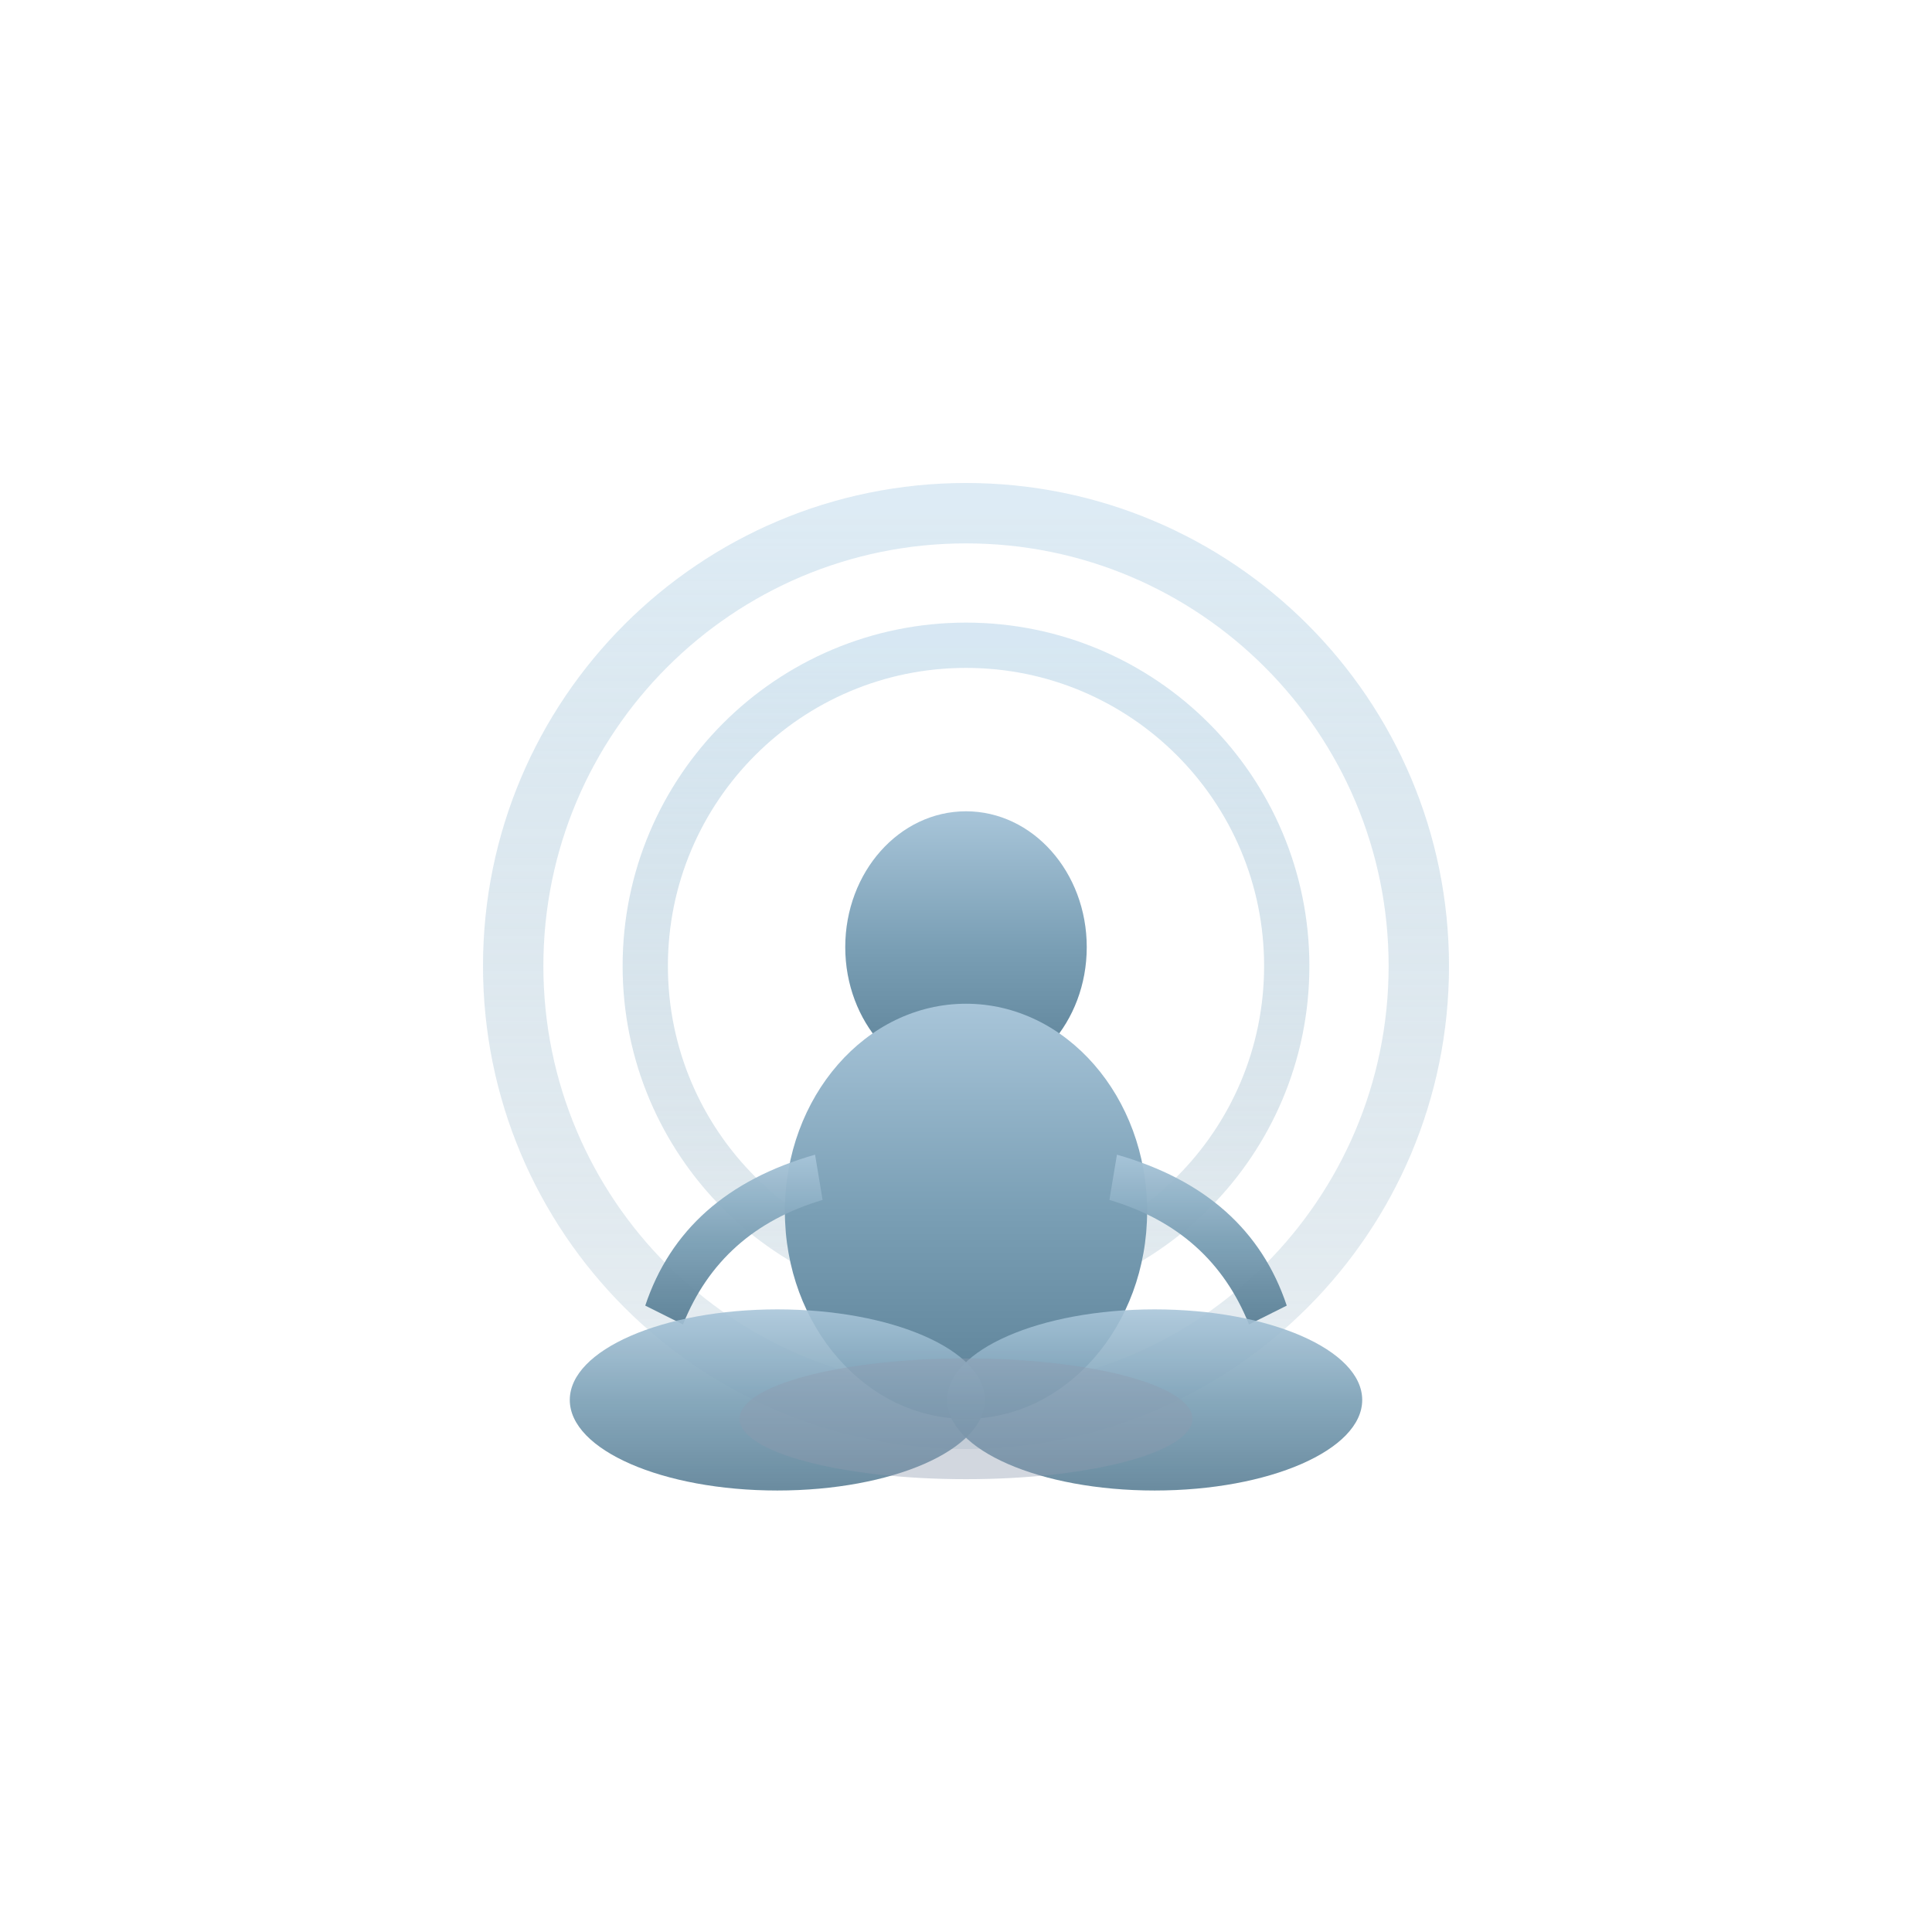
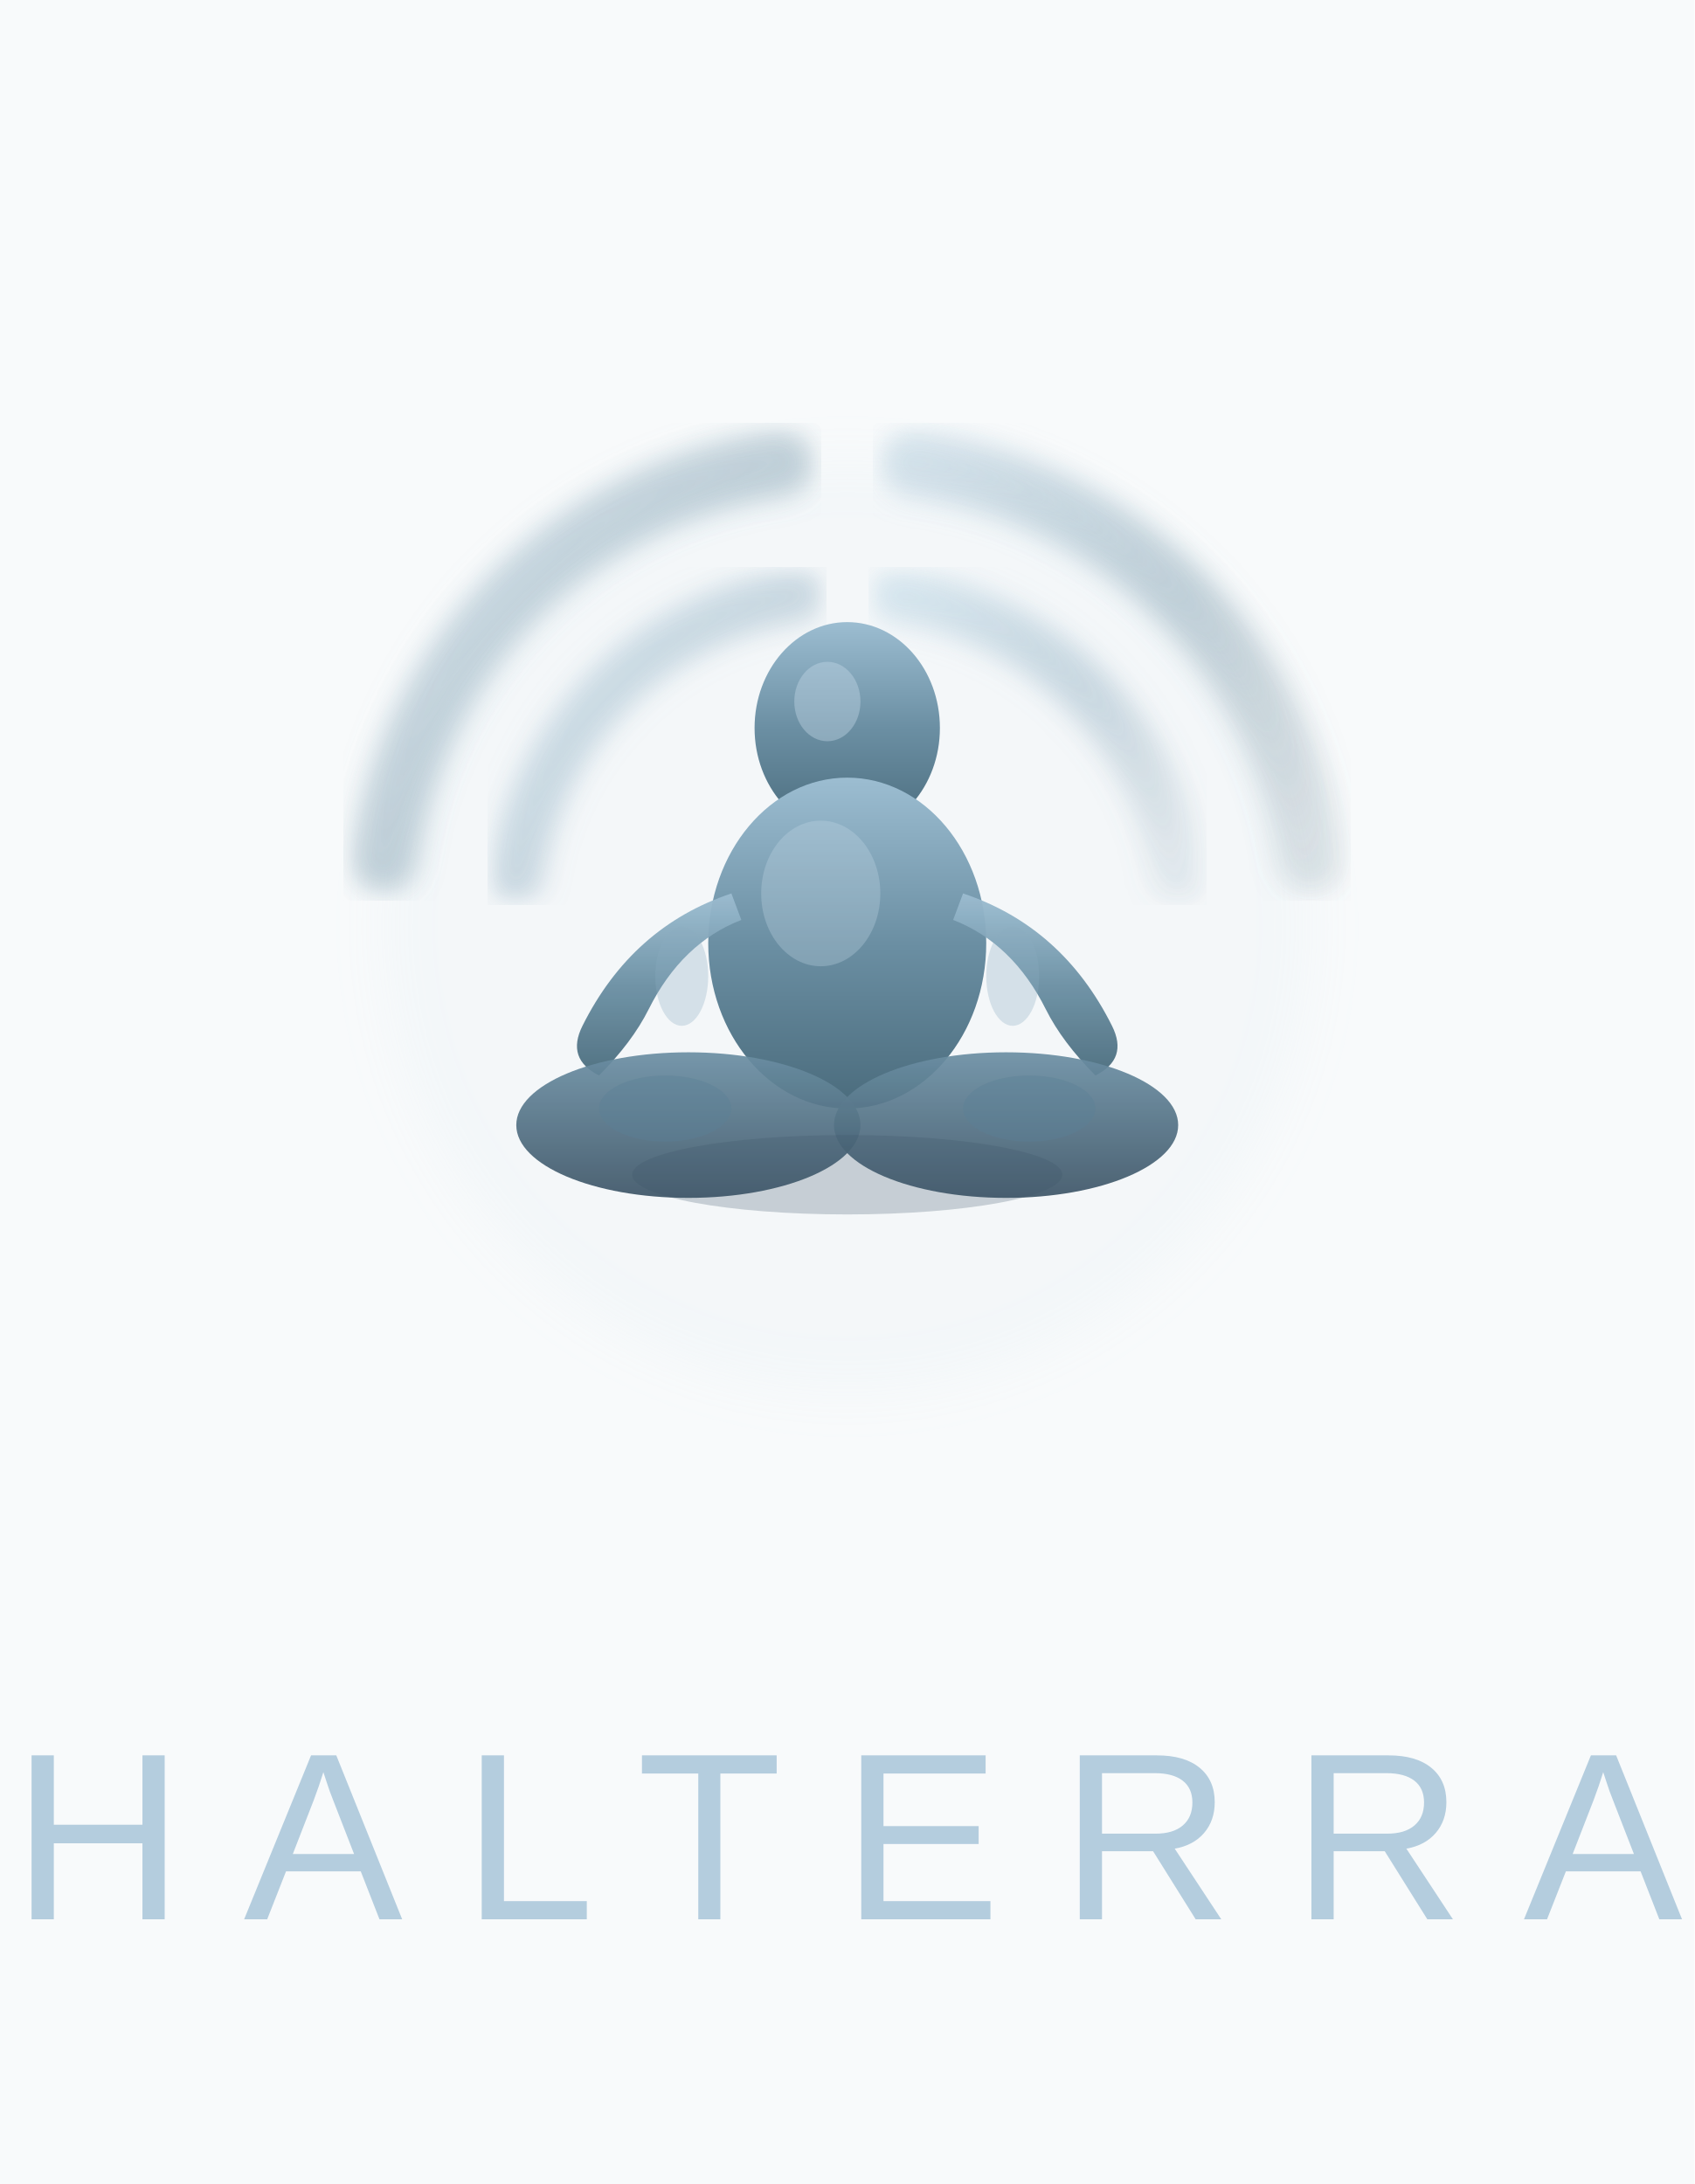
- <svg xmlns="http://www.w3.org/2000/svg" width="512" height="512" viewBox="0 0 512 512">
+ <svg xmlns="http://www.w3.org/2000/svg" width="512" height="660" viewBox="0 0 512 660">
  <defs>
-     <linearGradient id="personGrad" x1="0%" y1="0%" x2="0%" y2="100%">
-       <stop offset="0%" style="stop-color:#A8C5D9;stop-opacity:1" />
-       <stop offset="50%" style="stop-color:#7A9FB5;stop-opacity:1" />
-       <stop offset="100%" style="stop-color:#5A7F95;stop-opacity:1" />
+     <linearGradient id="outerRingGrad" x1="0%" y1="0%" x2="100%" y2="100%">
+       <stop offset="0%" style="stop-color:#AFC9DA;stop-opacity:0.9" />
+       <stop offset="50%" style="stop-color:#6B8FA3;stop-opacity:0.7" />
+       <stop offset="100%" style="stop-color:#4A6B7C;stop-opacity:0.3" />
    </linearGradient>
-     <linearGradient id="ringGrad" x1="0%" y1="0%" x2="0%" y2="100%">
-       <stop offset="0%" style="stop-color:#B8D5E8;stop-opacity:0.8" />
-       <stop offset="100%" style="stop-color:#7A9FB5;stop-opacity:0.3" />
+     <linearGradient id="innerRingGrad" x1="0%" y1="0%" x2="100%" y2="100%">
+       <stop offset="0%" style="stop-color:#B8D4E3;stop-opacity:0.85" />
+       <stop offset="50%" style="stop-color:#7A9FB5;stop-opacity:0.6" />
+       <stop offset="100%" style="stop-color:#5A7F95;stop-opacity:0.2" />
    </linearGradient>
+     <linearGradient id="bodyGrad" x1="0%" y1="0%" x2="0%" y2="100%">
+       <stop offset="0%" style="stop-color:#9CBDD1;stop-opacity:1" />
+       <stop offset="50%" style="stop-color:#6B8FA3;stop-opacity:1" />
+       <stop offset="100%" style="stop-color:#4A6B7C;stop-opacity:1" />
+     </linearGradient>
+     <linearGradient id="legsGrad" x1="0%" y1="0%" x2="0%" y2="100%">
+       <stop offset="0%" style="stop-color:#6B8FA3;stop-opacity:1" />
+       <stop offset="100%" style="stop-color:#3D5566;stop-opacity:1" />
+     </linearGradient>
+     <filter id="softGlow">
+       <feGaussianBlur in="SourceGraphic" stdDeviation="8" />
+       <feComponentTransfer>
+         <feFuncA type="linear" slope="0.5" />
+       </feComponentTransfer>
+     </filter>
+     <filter id="ringGlow">
+       <feGaussianBlur in="SourceGraphic" stdDeviation="4" />
+       <feComponentTransfer>
+         <feFuncA type="linear" slope="0.7" />
+       </feComponentTransfer>
+     </filter>
  </defs>
-   <g transform="translate(256, 256)">
-     <circle cx="0" cy="0" r="120" fill="none" stroke="url(#ringGrad)" stroke-width="16" opacity="0.6" />
-     <circle cx="0" cy="0" r="85" fill="none" stroke="url(#ringGrad)" stroke-width="12" opacity="0.7" />
-     <ellipse cx="0" cy="-5" rx="32" ry="36" fill="url(#personGrad)" />
-     <rect x="-14" y="27" width="28" height="18" rx="6" fill="url(#personGrad)" />
-     <ellipse cx="0" cy="65" rx="48" ry="55" fill="url(#personGrad)" />
-     <path d="M -40,50 Q -75,60 -85,90 L -75,95 Q -65,70 -38,62 Z" fill="url(#personGrad)" opacity="0.95" />
-     <path d="M 40,50 Q 75,60 85,90 L 75,95 Q 65,70 38,62 Z" fill="url(#personGrad)" opacity="0.95" />
-     <ellipse cx="-50" cy="115" rx="55" ry="24" fill="url(#personGrad)" opacity="0.9" />
-     <ellipse cx="50" cy="115" rx="55" ry="24" fill="url(#personGrad)" opacity="0.9" />
-     <ellipse cx="0" cy="120" rx="60" ry="16" fill="#8E9AAF" opacity="0.4" />
+   <rect width="512" height="660" fill="#F8FAFB" />
+   <g transform="translate(256, 280)">
+     <circle cx="0" cy="0" r="140" fill="#B8D4E3" opacity="0.15" filter="url(#softGlow)" />
+     <path d="M -140,-20 A 140,140 0 0,1 -20,-140" fill="none" stroke="url(#outerRingGrad)" stroke-width="20" stroke-linecap="round" opacity="0.8" filter="url(#ringGlow)" />
+     <path d="M 20,-140 A 140,140 0 0,1 140,-20" fill="none" stroke="url(#outerRingGrad)" stroke-width="20" stroke-linecap="round" opacity="0.8" filter="url(#ringGlow)" />
+     <path d="M -100,-15 A 100,100 0 0,1 -15,-100" fill="none" stroke="url(#innerRingGrad)" stroke-width="16" stroke-linecap="round" opacity="0.85" filter="url(#ringGlow)" />
+     <path d="M 15,-100 A 100,100 0 0,1 100,-15" fill="none" stroke="url(#innerRingGrad)" stroke-width="16" stroke-linecap="round" opacity="0.85" filter="url(#ringGlow)" />
+     <g transform="translate(0, -20)">
+       <ellipse cx="0" cy="-40" rx="28" ry="32" fill="url(#bodyGrad)" />
+       <ellipse cx="-6" cy="-48" rx="10" ry="12" fill="#C5D9E8" opacity="0.4" />
+       <path d="M -12,-10 L -10,5 L 10,5 L 12,-10 Z" fill="url(#bodyGrad)" />
+       <ellipse cx="0" cy="25" rx="42" ry="50" fill="url(#bodyGrad)" />
+       <ellipse cx="-8" cy="10" rx="18" ry="22" fill="#C5D9E8" opacity="0.3" />
+       <path d="M -35,10 Q -65,20 -80,50 Q -85,60 -75,65 Q -65,55 -60,45 Q -50,25 -32,18 Z" fill="url(#bodyGrad)" opacity="0.95" />
+       <ellipse cx="-50" cy="35" rx="8" ry="15" fill="#8AACBF" opacity="0.3" />
+       <path d="M 35,10 Q 65,20 80,50 Q 85,60 75,65 Q 65,55 60,45 Q 50,25 32,18 Z" fill="url(#bodyGrad)" opacity="0.95" />
+       <ellipse cx="50" cy="35" rx="8" ry="15" fill="#8AACBF" opacity="0.3" />
+       <ellipse cx="-48" cy="80" rx="52" ry="22" fill="url(#legsGrad)" opacity="0.92" />
+       <ellipse cx="-55" cy="75" rx="20" ry="10" fill="#5A7F95" opacity="0.4" />
+       <ellipse cx="48" cy="80" rx="52" ry="22" fill="url(#legsGrad)" opacity="0.92" />
+       <ellipse cx="55" cy="75" rx="20" ry="10" fill="#5A7F95" opacity="0.4" />
+       <ellipse cx="0" cy="95" rx="65" ry="12" fill="#3D5566" opacity="0.25" />
+     </g>
  </g>
+   <text x="256" y="580" font-family="'Arial', 'Helvetica Neue', sans-serif" font-size="72" font-weight="300" letter-spacing="18" fill="#A8C5D9" text-anchor="middle" opacity="0.85">HALTERRA</text>
</svg>
